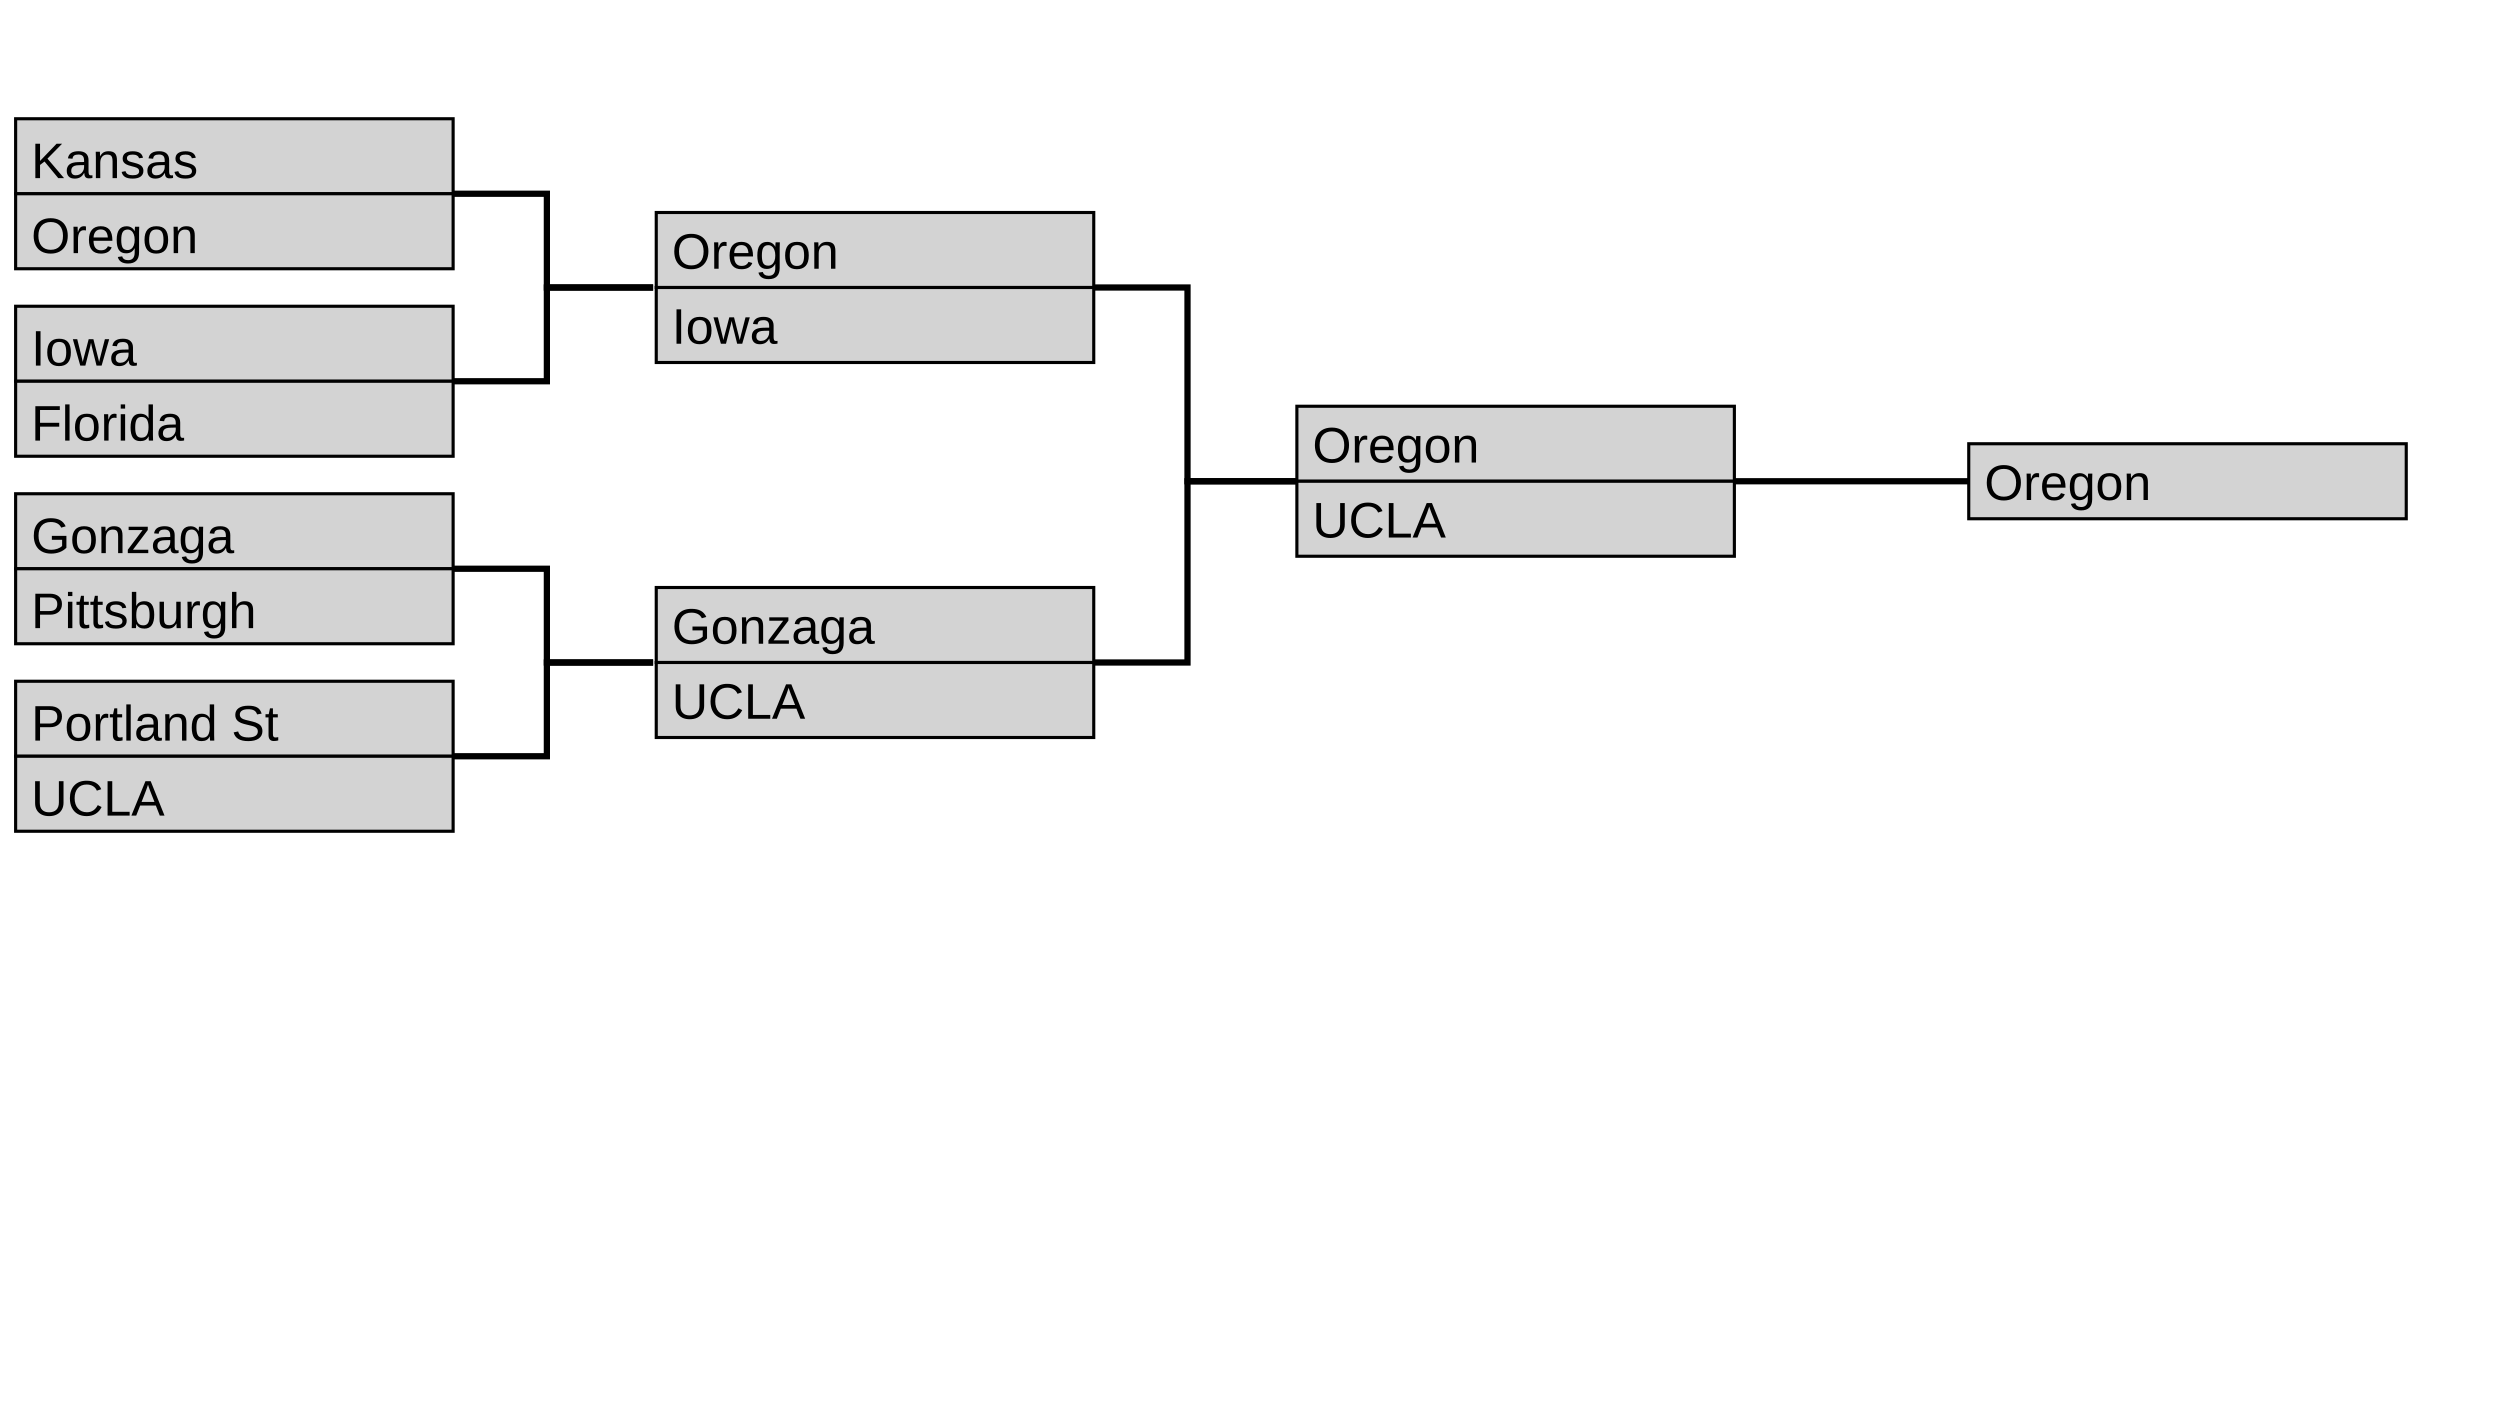
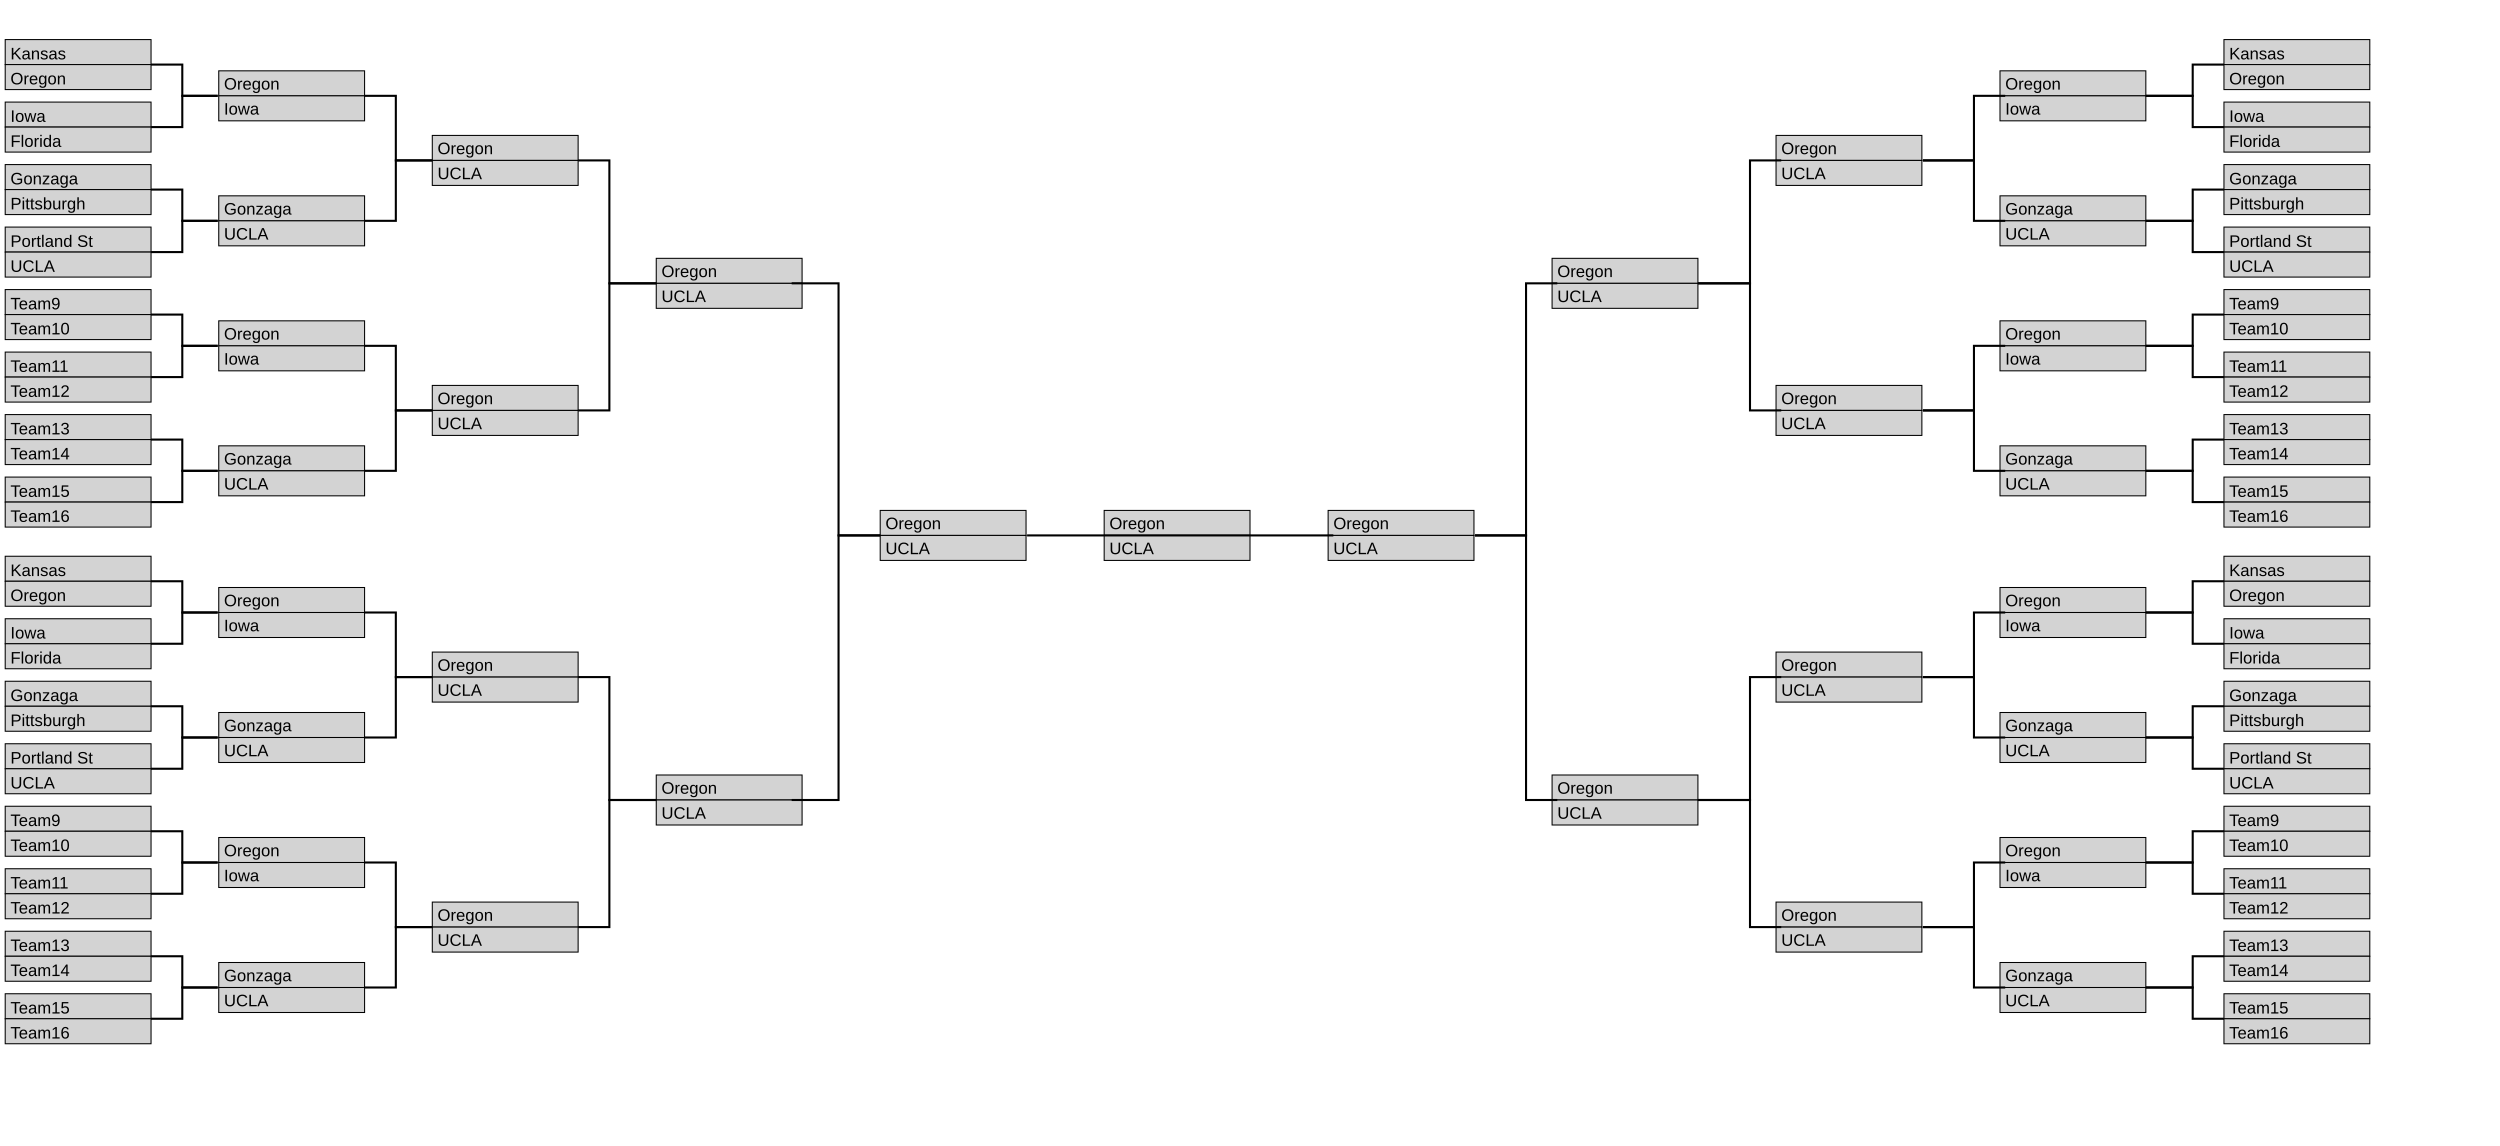
- <svg xmlns="http://www.w3.org/2000/svg" width="800" height="450">
+ <svg xmlns="http://www.w3.org/2000/svg" width="2400" height="1100">
  <rect x="5" y="38" width="140" height="24" fill="lightgrey" stroke="black" />
  <rect x="5" y="62" width="140" height="24" fill="lightgrey" stroke="black" />
  <rect x="5" y="98" width="140" height="24" fill="lightgrey" stroke="black" />
  <rect x="5" y="122" width="140" height="24" fill="lightgrey" stroke="black" />
  <rect x="5" y="158" width="140" height="24" fill="lightgrey" stroke="black" />
  <rect x="5" y="182" width="140" height="24" fill="lightgrey" stroke="black" />
  <rect x="5" y="218" width="140" height="24" fill="lightgrey" stroke="black" />
  <rect x="5" y="242" width="140" height="24" fill="lightgrey" stroke="black" />
+   <rect x="5" y="278" width="140" height="24" fill="lightgrey" stroke="black" />
+   <rect x="5" y="302" width="140" height="24" fill="lightgrey" stroke="black" />
+   <rect x="5" y="338" width="140" height="24" fill="lightgrey" stroke="black" />
+   <rect x="5" y="362" width="140" height="24" fill="lightgrey" stroke="black" />
+   <rect x="5" y="398" width="140" height="24" fill="lightgrey" stroke="black" />
+   <rect x="5" y="422" width="140" height="24" fill="lightgrey" stroke="black" />
+   <rect x="5" y="458" width="140" height="24" fill="lightgrey" stroke="black" />
+   <rect x="5" y="482" width="140" height="24" fill="lightgrey" stroke="black" />
  <text x="10" y="57" font-family="Arial" font-size="16">Kansas</text>
  <text x="10" y="81" font-family="Arial" font-size="16">Oregon</text>
  <text x="10" y="117" font-family="Arial" font-size="16">Iowa</text>
  <text x="10" y="141" font-family="Arial" font-size="16">Florida</text>
  <text x="10" y="177" font-family="Arial" font-size="16">Gonzaga</text>
  <text x="10" y="201" font-family="Arial" font-size="16">Pittsburgh</text>
  <text x="10" y="237" font-family="Arial" font-size="16">Portland St</text>
  <text x="10" y="261" font-family="Arial" font-size="16">UCLA</text>
+   <text x="10" y="297" font-family="Arial" font-size="16">Team9</text>
+   <text x="10" y="321" font-family="Arial" font-size="16">Team10</text>
+   <text x="10" y="357" font-family="Arial" font-size="16">Team11</text>
+   <text x="10" y="381" font-family="Arial" font-size="16">Team12</text>
+   <text x="10" y="417" font-family="Arial" font-size="16">Team13</text>
+   <text x="10" y="441" font-family="Arial" font-size="16">Team14</text>
+   <text x="10" y="477" font-family="Arial" font-size="16">Team15</text>
+   <text x="10" y="501" font-family="Arial" font-size="16">Team16</text>
  <rect x="210" y="68" width="140" height="24" fill="lightgrey" stroke="black" />
  <rect x="210" y="92" width="140" height="24" fill="lightgrey" stroke="black" />
+   <rect x="210" y="188" width="140" height="24" fill="lightgrey" stroke="black" />
+   <rect x="210" y="212" width="140" height="24" fill="lightgrey" stroke="black" />
+   <rect x="210" y="308" width="140" height="24" fill="lightgrey" stroke="black" />
+   <rect x="210" y="332" width="140" height="24" fill="lightgrey" stroke="black" />
+   <rect x="210" y="428" width="140" height="24" fill="lightgrey" stroke="black" />
+   <rect x="210" y="452" width="140" height="24" fill="lightgrey" stroke="black" />
  <text x="215" y="86" font-family="Arial" font-size="16">Oregon</text>
  <text x="215" y="110" font-family="Arial" font-size="16">Iowa</text>
-   <rect x="210" y="188" width="140" height="24" fill="lightgrey" stroke="black" />
-   <rect x="210" y="212" width="140" height="24" fill="lightgrey" stroke="black" />
  <text x="215" y="206" font-family="Arial" font-size="16">Gonzaga</text>
  <text x="215" y="230" font-family="Arial" font-size="16">UCLA</text>
+   <text x="215" y="326" font-family="Arial" font-size="16">Oregon</text>
+   <text x="215" y="350" font-family="Arial" font-size="16">Iowa</text>
+   <text x="215" y="446" font-family="Arial" font-size="16">Gonzaga</text>
+   <text x="215" y="470" font-family="Arial" font-size="16">UCLA</text>
  <path d="M 145,62 H 175 V 92 H 209" stroke="black" stroke-width="2" fill="none" />
  <path d="M 145,122 H 175 V 92 H 209" stroke="black" stroke-width="2" fill="none" />
  <path d="M 145,182 H 175 V 212 H 209" stroke="black" stroke-width="2" fill="none" />
  <path d="M 145,242 H 175 V 212 H 209" stroke="black" stroke-width="2" fill="none" />
+   <path d="M 145,302 H 175 V 332 H 209" stroke="black" stroke-width="2" fill="none" />
+   <path d="M 145,362 H 175 V 332 H 209" stroke="black" stroke-width="2" fill="none" />
+   <path d="M 145,422 H 175 V 452 H 209" stroke="black" stroke-width="2" fill="none" />
+   <path d="M 145,482 H 175 V 452 H 209" stroke="black" stroke-width="2" fill="none" />
  <rect x="415" y="130" width="140" height="24" fill="lightgrey" stroke="black" />
  <rect x="415" y="154" width="140" height="24" fill="lightgrey" stroke="black" />
+   <rect x="415" y="370" width="140" height="24" fill="lightgrey" stroke="black" />
+   <rect x="415" y="394" width="140" height="24" fill="lightgrey" stroke="black" />
  <text x="420" y="148" font-family="Arial" font-size="16">Oregon</text>
  <text x="420" y="172" font-family="Arial" font-size="16">UCLA</text>
+   <text x="420" y="388" font-family="Arial" font-size="16">Oregon</text>
+   <text x="420" y="412" font-family="Arial" font-size="16">UCLA</text>
  <path d="M 350,92 H 380 V 154 H 415" stroke="black" stroke-width="2" fill="none" />
  <path d="M 350,212 H 380 V 154 H 415" stroke="black" stroke-width="2" fill="none" />
-   <rect x="630" y="142" width="140" height="24" fill="lightgrey" stroke="black" />
-   <text x="635" y="160" font-family="Arial" font-size="16">Oregon</text>
-   <line x1="555" y1="154" x2="630" y2="154" stroke="black" stroke-width="2" />
+   <path d="M 350,332 H 380 V 394 H 415" stroke="black" stroke-width="2" fill="none" />
+   <path d="M 350,452 H 380 V 394 H 415" stroke="black" stroke-width="2" fill="none" />
+   <rect x="630" y="248" width="140" height="24" fill="lightgrey" stroke="black" />
+   <rect x="630" y="272" width="140" height="24" fill="lightgrey" stroke="black" />
+   <text x="635" y="266" font-family="Arial" font-size="16">Oregon</text>
+   <text x="635" y="290" font-family="Arial" font-size="16">UCLA</text>
+   <path d="M 555,154 H 585 V 272 H 630" stroke="black" stroke-width="2" fill="none" />
+   <path d="M 555,394 H 585 V 272 H 630" stroke="black" stroke-width="2" fill="none" />
+   <rect x="5" y="534" width="140" height="24" fill="lightgrey" stroke="black" />
+   <rect x="5" y="558" width="140" height="24" fill="lightgrey" stroke="black" />
+   <rect x="5" y="594" width="140" height="24" fill="lightgrey" stroke="black" />
+   <rect x="5" y="618" width="140" height="24" fill="lightgrey" stroke="black" />
+   <rect x="5" y="654" width="140" height="24" fill="lightgrey" stroke="black" />
+   <rect x="5" y="678" width="140" height="24" fill="lightgrey" stroke="black" />
+   <rect x="5" y="714" width="140" height="24" fill="lightgrey" stroke="black" />
+   <rect x="5" y="738" width="140" height="24" fill="lightgrey" stroke="black" />
+   <rect x="5" y="774" width="140" height="24" fill="lightgrey" stroke="black" />
+   <rect x="5" y="798" width="140" height="24" fill="lightgrey" stroke="black" />
+   <rect x="5" y="834" width="140" height="24" fill="lightgrey" stroke="black" />
+   <rect x="5" y="858" width="140" height="24" fill="lightgrey" stroke="black" />
+   <rect x="5" y="894" width="140" height="24" fill="lightgrey" stroke="black" />
+   <rect x="5" y="918" width="140" height="24" fill="lightgrey" stroke="black" />
+   <rect x="5" y="954" width="140" height="24" fill="lightgrey" stroke="black" />
+   <rect x="5" y="978" width="140" height="24" fill="lightgrey" stroke="black" />
+   <text x="10" y="553" font-family="Arial" font-size="16">Kansas</text>
+   <text x="10" y="577" font-family="Arial" font-size="16">Oregon</text>
+   <text x="10" y="613" font-family="Arial" font-size="16">Iowa</text>
+   <text x="10" y="637" font-family="Arial" font-size="16">Florida</text>
+   <text x="10" y="673" font-family="Arial" font-size="16">Gonzaga</text>
+   <text x="10" y="697" font-family="Arial" font-size="16">Pittsburgh</text>
+   <text x="10" y="733" font-family="Arial" font-size="16">Portland St</text>
+   <text x="10" y="757" font-family="Arial" font-size="16">UCLA</text>
+   <text x="10" y="793" font-family="Arial" font-size="16">Team9</text>
+   <text x="10" y="817" font-family="Arial" font-size="16">Team10</text>
+   <text x="10" y="853" font-family="Arial" font-size="16">Team11</text>
+   <text x="10" y="877" font-family="Arial" font-size="16">Team12</text>
+   <text x="10" y="913" font-family="Arial" font-size="16">Team13</text>
+   <text x="10" y="937" font-family="Arial" font-size="16">Team14</text>
+   <text x="10" y="973" font-family="Arial" font-size="16">Team15</text>
+   <text x="10" y="997" font-family="Arial" font-size="16">Team16</text>
+   <rect x="210" y="564" width="140" height="24" fill="lightgrey" stroke="black" />
+   <rect x="210" y="588" width="140" height="24" fill="lightgrey" stroke="black" />
+   <rect x="210" y="684" width="140" height="24" fill="lightgrey" stroke="black" />
+   <rect x="210" y="708" width="140" height="24" fill="lightgrey" stroke="black" />
+   <rect x="210" y="804" width="140" height="24" fill="lightgrey" stroke="black" />
+   <rect x="210" y="828" width="140" height="24" fill="lightgrey" stroke="black" />
+   <rect x="210" y="924" width="140" height="24" fill="lightgrey" stroke="black" />
+   <rect x="210" y="948" width="140" height="24" fill="lightgrey" stroke="black" />
+   <text x="215" y="582" font-family="Arial" font-size="16">Oregon</text>
+   <text x="215" y="606" font-family="Arial" font-size="16">Iowa</text>
+   <text x="215" y="702" font-family="Arial" font-size="16">Gonzaga</text>
+   <text x="215" y="726" font-family="Arial" font-size="16">UCLA</text>
+   <text x="215" y="822" font-family="Arial" font-size="16">Oregon</text>
+   <text x="215" y="846" font-family="Arial" font-size="16">Iowa</text>
+   <text x="215" y="942" font-family="Arial" font-size="16">Gonzaga</text>
+   <text x="215" y="966" font-family="Arial" font-size="16">UCLA</text>
+   <path d="M 145,558 H 175 V 588 H 209" stroke="black" stroke-width="2" fill="none" />
+   <path d="M 145,618 H 175 V 588 H 209" stroke="black" stroke-width="2" fill="none" />
+   <path d="M 145,678 H 175 V 708 H 209" stroke="black" stroke-width="2" fill="none" />
+   <path d="M 145,738 H 175 V 708 H 209" stroke="black" stroke-width="2" fill="none" />
+   <path d="M 145,798 H 175 V 828 H 209" stroke="black" stroke-width="2" fill="none" />
+   <path d="M 145,858 H 175 V 828 H 209" stroke="black" stroke-width="2" fill="none" />
+   <path d="M 145,918 H 175 V 948 H 209" stroke="black" stroke-width="2" fill="none" />
+   <path d="M 145,978 H 175 V 948 H 209" stroke="black" stroke-width="2" fill="none" />
+   <rect x="415" y="626" width="140" height="24" fill="lightgrey" stroke="black" />
+   <rect x="415" y="650" width="140" height="24" fill="lightgrey" stroke="black" />
+   <rect x="415" y="866" width="140" height="24" fill="lightgrey" stroke="black" />
+   <rect x="415" y="890" width="140" height="24" fill="lightgrey" stroke="black" />
+   <text x="420" y="644" font-family="Arial" font-size="16">Oregon</text>
+   <text x="420" y="668" font-family="Arial" font-size="16">UCLA</text>
+   <text x="420" y="884" font-family="Arial" font-size="16">Oregon</text>
+   <text x="420" y="908" font-family="Arial" font-size="16">UCLA</text>
+   <path d="M 350,588 H 380 V 650 H 415" stroke="black" stroke-width="2" fill="none" />
+   <path d="M 350,708 H 380 V 650 H 415" stroke="black" stroke-width="2" fill="none" />
+   <path d="M 350,828 H 380 V 890 H 415" stroke="black" stroke-width="2" fill="none" />
+   <path d="M 350,948 H 380 V 890 H 415" stroke="black" stroke-width="2" fill="none" />
+   <rect x="630" y="744" width="140" height="24" fill="lightgrey" stroke="black" />
+   <rect x="630" y="768" width="140" height="24" fill="lightgrey" stroke="black" />
+   <text x="635" y="762" font-family="Arial" font-size="16">Oregon</text>
+   <text x="635" y="786" font-family="Arial" font-size="16">UCLA</text>
+   <path d="M 555,650 H 585 V 768 H 630" stroke="black" stroke-width="2" fill="none" />
+   <path d="M 555,890 H 585 V 768 H 630" stroke="black" stroke-width="2" fill="none" />
+   <rect x="2135" y="38" width="140" height="24" fill="lightgrey" stroke="black" />
+   <rect x="2135" y="62" width="140" height="24" fill="lightgrey" stroke="black" />
+   <rect x="2135" y="98" width="140" height="24" fill="lightgrey" stroke="black" />
+   <rect x="2135" y="122" width="140" height="24" fill="lightgrey" stroke="black" />
+   <rect x="2135" y="158" width="140" height="24" fill="lightgrey" stroke="black" />
+   <rect x="2135" y="182" width="140" height="24" fill="lightgrey" stroke="black" />
+   <rect x="2135" y="218" width="140" height="24" fill="lightgrey" stroke="black" />
+   <rect x="2135" y="242" width="140" height="24" fill="lightgrey" stroke="black" />
+   <rect x="2135" y="278" width="140" height="24" fill="lightgrey" stroke="black" />
+   <rect x="2135" y="302" width="140" height="24" fill="lightgrey" stroke="black" />
+   <rect x="2135" y="338" width="140" height="24" fill="lightgrey" stroke="black" />
+   <rect x="2135" y="362" width="140" height="24" fill="lightgrey" stroke="black" />
+   <rect x="2135" y="398" width="140" height="24" fill="lightgrey" stroke="black" />
+   <rect x="2135" y="422" width="140" height="24" fill="lightgrey" stroke="black" />
+   <rect x="2135" y="458" width="140" height="24" fill="lightgrey" stroke="black" />
+   <rect x="2135" y="482" width="140" height="24" fill="lightgrey" stroke="black" />
+   <text x="2140" y="57" font-family="Arial" font-size="16">Kansas</text>
+   <text x="2140" y="81" font-family="Arial" font-size="16">Oregon</text>
+   <text x="2140" y="117" font-family="Arial" font-size="16">Iowa</text>
+   <text x="2140" y="141" font-family="Arial" font-size="16">Florida</text>
+   <text x="2140" y="177" font-family="Arial" font-size="16">Gonzaga</text>
+   <text x="2140" y="201" font-family="Arial" font-size="16">Pittsburgh</text>
+   <text x="2140" y="237" font-family="Arial" font-size="16">Portland St</text>
+   <text x="2140" y="261" font-family="Arial" font-size="16">UCLA</text>
+   <text x="2140" y="297" font-family="Arial" font-size="16">Team9</text>
+   <text x="2140" y="321" font-family="Arial" font-size="16">Team10</text>
+   <text x="2140" y="357" font-family="Arial" font-size="16">Team11</text>
+   <text x="2140" y="381" font-family="Arial" font-size="16">Team12</text>
+   <text x="2140" y="417" font-family="Arial" font-size="16">Team13</text>
+   <text x="2140" y="441" font-family="Arial" font-size="16">Team14</text>
+   <text x="2140" y="477" font-family="Arial" font-size="16">Team15</text>
+   <text x="2140" y="501" font-family="Arial" font-size="16">Team16</text>
+   <rect x="1920" y="68" width="140" height="24" fill="lightgrey" stroke="black" />
+   <rect x="1920" y="92" width="140" height="24" fill="lightgrey" stroke="black" />
+   <rect x="1920" y="188" width="140" height="24" fill="lightgrey" stroke="black" />
+   <rect x="1920" y="212" width="140" height="24" fill="lightgrey" stroke="black" />
+   <rect x="1920" y="308" width="140" height="24" fill="lightgrey" stroke="black" />
+   <rect x="1920" y="332" width="140" height="24" fill="lightgrey" stroke="black" />
+   <rect x="1920" y="428" width="140" height="24" fill="lightgrey" stroke="black" />
+   <rect x="1920" y="452" width="140" height="24" fill="lightgrey" stroke="black" />
+   <text x="1925" y="86" font-family="Arial" font-size="16">Oregon</text>
+   <text x="1925" y="110" font-family="Arial" font-size="16">Iowa</text>
+   <text x="1925" y="206" font-family="Arial" font-size="16">Gonzaga</text>
+   <text x="1925" y="230" font-family="Arial" font-size="16">UCLA</text>
+   <text x="1925" y="326" font-family="Arial" font-size="16">Oregon</text>
+   <text x="1925" y="350" font-family="Arial" font-size="16">Iowa</text>
+   <text x="1925" y="446" font-family="Arial" font-size="16">Gonzaga</text>
+   <text x="1925" y="470" font-family="Arial" font-size="16">UCLA</text>
+   <path d="M 2135,62 H 2105 V 92 H 2060" stroke="black" stroke-width="2" fill="none" />
+   <path d="M 2135,122 H 2105 V 92 H 2060" stroke="black" stroke-width="2" fill="none" />
+   <path d="M 2135,182 H 2105 V 212 H 2060" stroke="black" stroke-width="2" fill="none" />
+   <path d="M 2135,242 H 2105 V 212 H 2060" stroke="black" stroke-width="2" fill="none" />
+   <path d="M 2135,302 H 2105 V 332 H 2060" stroke="black" stroke-width="2" fill="none" />
+   <path d="M 2135,362 H 2105 V 332 H 2060" stroke="black" stroke-width="2" fill="none" />
+   <path d="M 2135,422 H 2105 V 452 H 2060" stroke="black" stroke-width="2" fill="none" />
+   <path d="M 2135,482 H 2105 V 452 H 2060" stroke="black" stroke-width="2" fill="none" />
+   <rect x="1705" y="130" width="140" height="24" fill="lightgrey" stroke="black" />
+   <rect x="1705" y="154" width="140" height="24" fill="lightgrey" stroke="black" />
+   <rect x="1705" y="370" width="140" height="24" fill="lightgrey" stroke="black" />
+   <rect x="1705" y="394" width="140" height="24" fill="lightgrey" stroke="black" />
+   <text x="1710" y="148" font-family="Arial" font-size="16">Oregon</text>
+   <text x="1710" y="172" font-family="Arial" font-size="16">UCLA</text>
+   <text x="1710" y="388" font-family="Arial" font-size="16">Oregon</text>
+   <text x="1710" y="412" font-family="Arial" font-size="16">UCLA</text>
+   <path d="M 1925,92 H 1895 V 154 H 1846" stroke="black" stroke-width="2" fill="none" />
+   <path d="M 1925,212 H 1895 V 154 H 1846" stroke="black" stroke-width="2" fill="none" />
+   <path d="M 1925,332 H 1895 V 394 H 1846" stroke="black" stroke-width="2" fill="none" />
+   <path d="M 1925,452 H 1895 V 394 H 1846" stroke="black" stroke-width="2" fill="none" />
+   <rect x="1490" y="248" width="140" height="24" fill="lightgrey" stroke="black" />
+   <rect x="1490" y="272" width="140" height="24" fill="lightgrey" stroke="black" />
+   <text x="1495" y="266" font-family="Arial" font-size="16">Oregon</text>
+   <text x="1495" y="290" font-family="Arial" font-size="16">UCLA</text>
+   <path d="M 1710,154 H 1680 V 272 H 1630" stroke="black" stroke-width="2" fill="none" />
+   <path d="M 1710,394 H 1680 V 272 H 1630" stroke="black" stroke-width="2" fill="none" />
+   <rect x="2135" y="534" width="140" height="24" fill="lightgrey" stroke="black" />
+   <rect x="2135" y="558" width="140" height="24" fill="lightgrey" stroke="black" />
+   <rect x="2135" y="594" width="140" height="24" fill="lightgrey" stroke="black" />
+   <rect x="2135" y="618" width="140" height="24" fill="lightgrey" stroke="black" />
+   <rect x="2135" y="654" width="140" height="24" fill="lightgrey" stroke="black" />
+   <rect x="2135" y="678" width="140" height="24" fill="lightgrey" stroke="black" />
+   <rect x="2135" y="714" width="140" height="24" fill="lightgrey" stroke="black" />
+   <rect x="2135" y="738" width="140" height="24" fill="lightgrey" stroke="black" />
+   <rect x="2135" y="774" width="140" height="24" fill="lightgrey" stroke="black" />
+   <rect x="2135" y="798" width="140" height="24" fill="lightgrey" stroke="black" />
+   <rect x="2135" y="834" width="140" height="24" fill="lightgrey" stroke="black" />
+   <rect x="2135" y="858" width="140" height="24" fill="lightgrey" stroke="black" />
+   <rect x="2135" y="894" width="140" height="24" fill="lightgrey" stroke="black" />
+   <rect x="2135" y="918" width="140" height="24" fill="lightgrey" stroke="black" />
+   <rect x="2135" y="954" width="140" height="24" fill="lightgrey" stroke="black" />
+   <rect x="2135" y="978" width="140" height="24" fill="lightgrey" stroke="black" />
+   <text x="2140" y="553" font-family="Arial" font-size="16">Kansas</text>
+   <text x="2140" y="577" font-family="Arial" font-size="16">Oregon</text>
+   <text x="2140" y="613" font-family="Arial" font-size="16">Iowa</text>
+   <text x="2140" y="637" font-family="Arial" font-size="16">Florida</text>
+   <text x="2140" y="673" font-family="Arial" font-size="16">Gonzaga</text>
+   <text x="2140" y="697" font-family="Arial" font-size="16">Pittsburgh</text>
+   <text x="2140" y="733" font-family="Arial" font-size="16">Portland St</text>
+   <text x="2140" y="757" font-family="Arial" font-size="16">UCLA</text>
+   <text x="2140" y="793" font-family="Arial" font-size="16">Team9</text>
+   <text x="2140" y="817" font-family="Arial" font-size="16">Team10</text>
+   <text x="2140" y="853" font-family="Arial" font-size="16">Team11</text>
+   <text x="2140" y="877" font-family="Arial" font-size="16">Team12</text>
+   <text x="2140" y="913" font-family="Arial" font-size="16">Team13</text>
+   <text x="2140" y="937" font-family="Arial" font-size="16">Team14</text>
+   <text x="2140" y="973" font-family="Arial" font-size="16">Team15</text>
+   <text x="2140" y="997" font-family="Arial" font-size="16">Team16</text>
+   <rect x="1920" y="564" width="140" height="24" fill="lightgrey" stroke="black" />
+   <rect x="1920" y="588" width="140" height="24" fill="lightgrey" stroke="black" />
+   <rect x="1920" y="684" width="140" height="24" fill="lightgrey" stroke="black" />
+   <rect x="1920" y="708" width="140" height="24" fill="lightgrey" stroke="black" />
+   <rect x="1920" y="804" width="140" height="24" fill="lightgrey" stroke="black" />
+   <rect x="1920" y="828" width="140" height="24" fill="lightgrey" stroke="black" />
+   <rect x="1920" y="924" width="140" height="24" fill="lightgrey" stroke="black" />
+   <rect x="1920" y="948" width="140" height="24" fill="lightgrey" stroke="black" />
+   <text x="1925" y="582" font-family="Arial" font-size="16">Oregon</text>
+   <text x="1925" y="606" font-family="Arial" font-size="16">Iowa</text>
+   <text x="1925" y="702" font-family="Arial" font-size="16">Gonzaga</text>
+   <text x="1925" y="726" font-family="Arial" font-size="16">UCLA</text>
+   <text x="1925" y="822" font-family="Arial" font-size="16">Oregon</text>
+   <text x="1925" y="846" font-family="Arial" font-size="16">Iowa</text>
+   <text x="1925" y="942" font-family="Arial" font-size="16">Gonzaga</text>
+   <text x="1925" y="966" font-family="Arial" font-size="16">UCLA</text>
+   <path d="M 2135,558 H 2105 V 588 H 2060" stroke="black" stroke-width="2" fill="none" />
+   <path d="M 2135,618 H 2105 V 588 H 2060" stroke="black" stroke-width="2" fill="none" />
+   <path d="M 2135,678 H 2105 V 708 H 2060" stroke="black" stroke-width="2" fill="none" />
+   <path d="M 2135,738 H 2105 V 708 H 2060" stroke="black" stroke-width="2" fill="none" />
+   <path d="M 2135,798 H 2105 V 828 H 2060" stroke="black" stroke-width="2" fill="none" />
+   <path d="M 2135,858 H 2105 V 828 H 2060" stroke="black" stroke-width="2" fill="none" />
+   <path d="M 2135,918 H 2105 V 948 H 2060" stroke="black" stroke-width="2" fill="none" />
+   <path d="M 2135,978 H 2105 V 948 H 2060" stroke="black" stroke-width="2" fill="none" />
+   <rect x="1705" y="626" width="140" height="24" fill="lightgrey" stroke="black" />
+   <rect x="1705" y="650" width="140" height="24" fill="lightgrey" stroke="black" />
+   <rect x="1705" y="866" width="140" height="24" fill="lightgrey" stroke="black" />
+   <rect x="1705" y="890" width="140" height="24" fill="lightgrey" stroke="black" />
+   <text x="1710" y="644" font-family="Arial" font-size="16">Oregon</text>
+   <text x="1710" y="668" font-family="Arial" font-size="16">UCLA</text>
+   <text x="1710" y="884" font-family="Arial" font-size="16">Oregon</text>
+   <text x="1710" y="908" font-family="Arial" font-size="16">UCLA</text>
+   <path d="M 1925,588 H 1895 V 650 H 1846" stroke="black" stroke-width="2" fill="none" />
+   <path d="M 1925,708 H 1895 V 650 H 1846" stroke="black" stroke-width="2" fill="none" />
+   <path d="M 1925,828 H 1895 V 890 H 1846" stroke="black" stroke-width="2" fill="none" />
+   <path d="M 1925,948 H 1895 V 890 H 1846" stroke="black" stroke-width="2" fill="none" />
+   <rect x="1490" y="744" width="140" height="24" fill="lightgrey" stroke="black" />
+   <rect x="1490" y="768" width="140" height="24" fill="lightgrey" stroke="black" />
+   <text x="1495" y="762" font-family="Arial" font-size="16">Oregon</text>
+   <text x="1495" y="786" font-family="Arial" font-size="16">UCLA</text>
+   <path d="M 1710,650 H 1680 V 768 H 1630" stroke="black" stroke-width="2" fill="none" />
+   <path d="M 1710,890 H 1680 V 768 H 1630" stroke="black" stroke-width="2" fill="none" />
+   <rect x="845" y="490" width="140" height="24" fill="lightgrey" stroke="black" />
+   <rect x="845" y="514" width="140" height="24" fill="lightgrey" stroke="black" />
+   <rect x="1275" y="490" width="140" height="24" fill="lightgrey" stroke="black" />
+   <rect x="1275" y="514" width="140" height="24" fill="lightgrey" stroke="black" />
+   <text x="850" y="508" font-family="Arial" font-size="16">Oregon</text>
+   <text x="850" y="532" font-family="Arial" font-size="16">UCLA</text>
+   <text x="1280" y="508" font-family="Arial" font-size="16">Oregon</text>
+   <text x="1280" y="532" font-family="Arial" font-size="16">UCLA</text>
+   <path d="M 760,272 H 805 V 514 H 845" stroke="black" stroke-width="2" fill="none" />
+   <path d="M 760,768 H 805 V 514 H 845" stroke="black" stroke-width="2" fill="none" />
+   <path d="M 1495,272 H 1465 V 514 H 1416" stroke="black" stroke-width="2" fill="none" />
+   <path d="M 1495,768 H 1465 V 514 H 1416" stroke="black" stroke-width="2" fill="none" />
+   <rect x="1060" y="490" width="140" height="24" fill="lightgrey" stroke="black" />
+   <rect x="1060" y="514" width="140" height="24" fill="lightgrey" stroke="black" />
+   <text x="1065" y="508" font-family="Arial" font-size="16">Oregon</text>
+   <text x="1065" y="532" font-family="Arial" font-size="16">UCLA</text>
+   <line x1="986" y1="514" x2="1280" y2="514" stroke="black" stroke-width="2" />
</svg>
